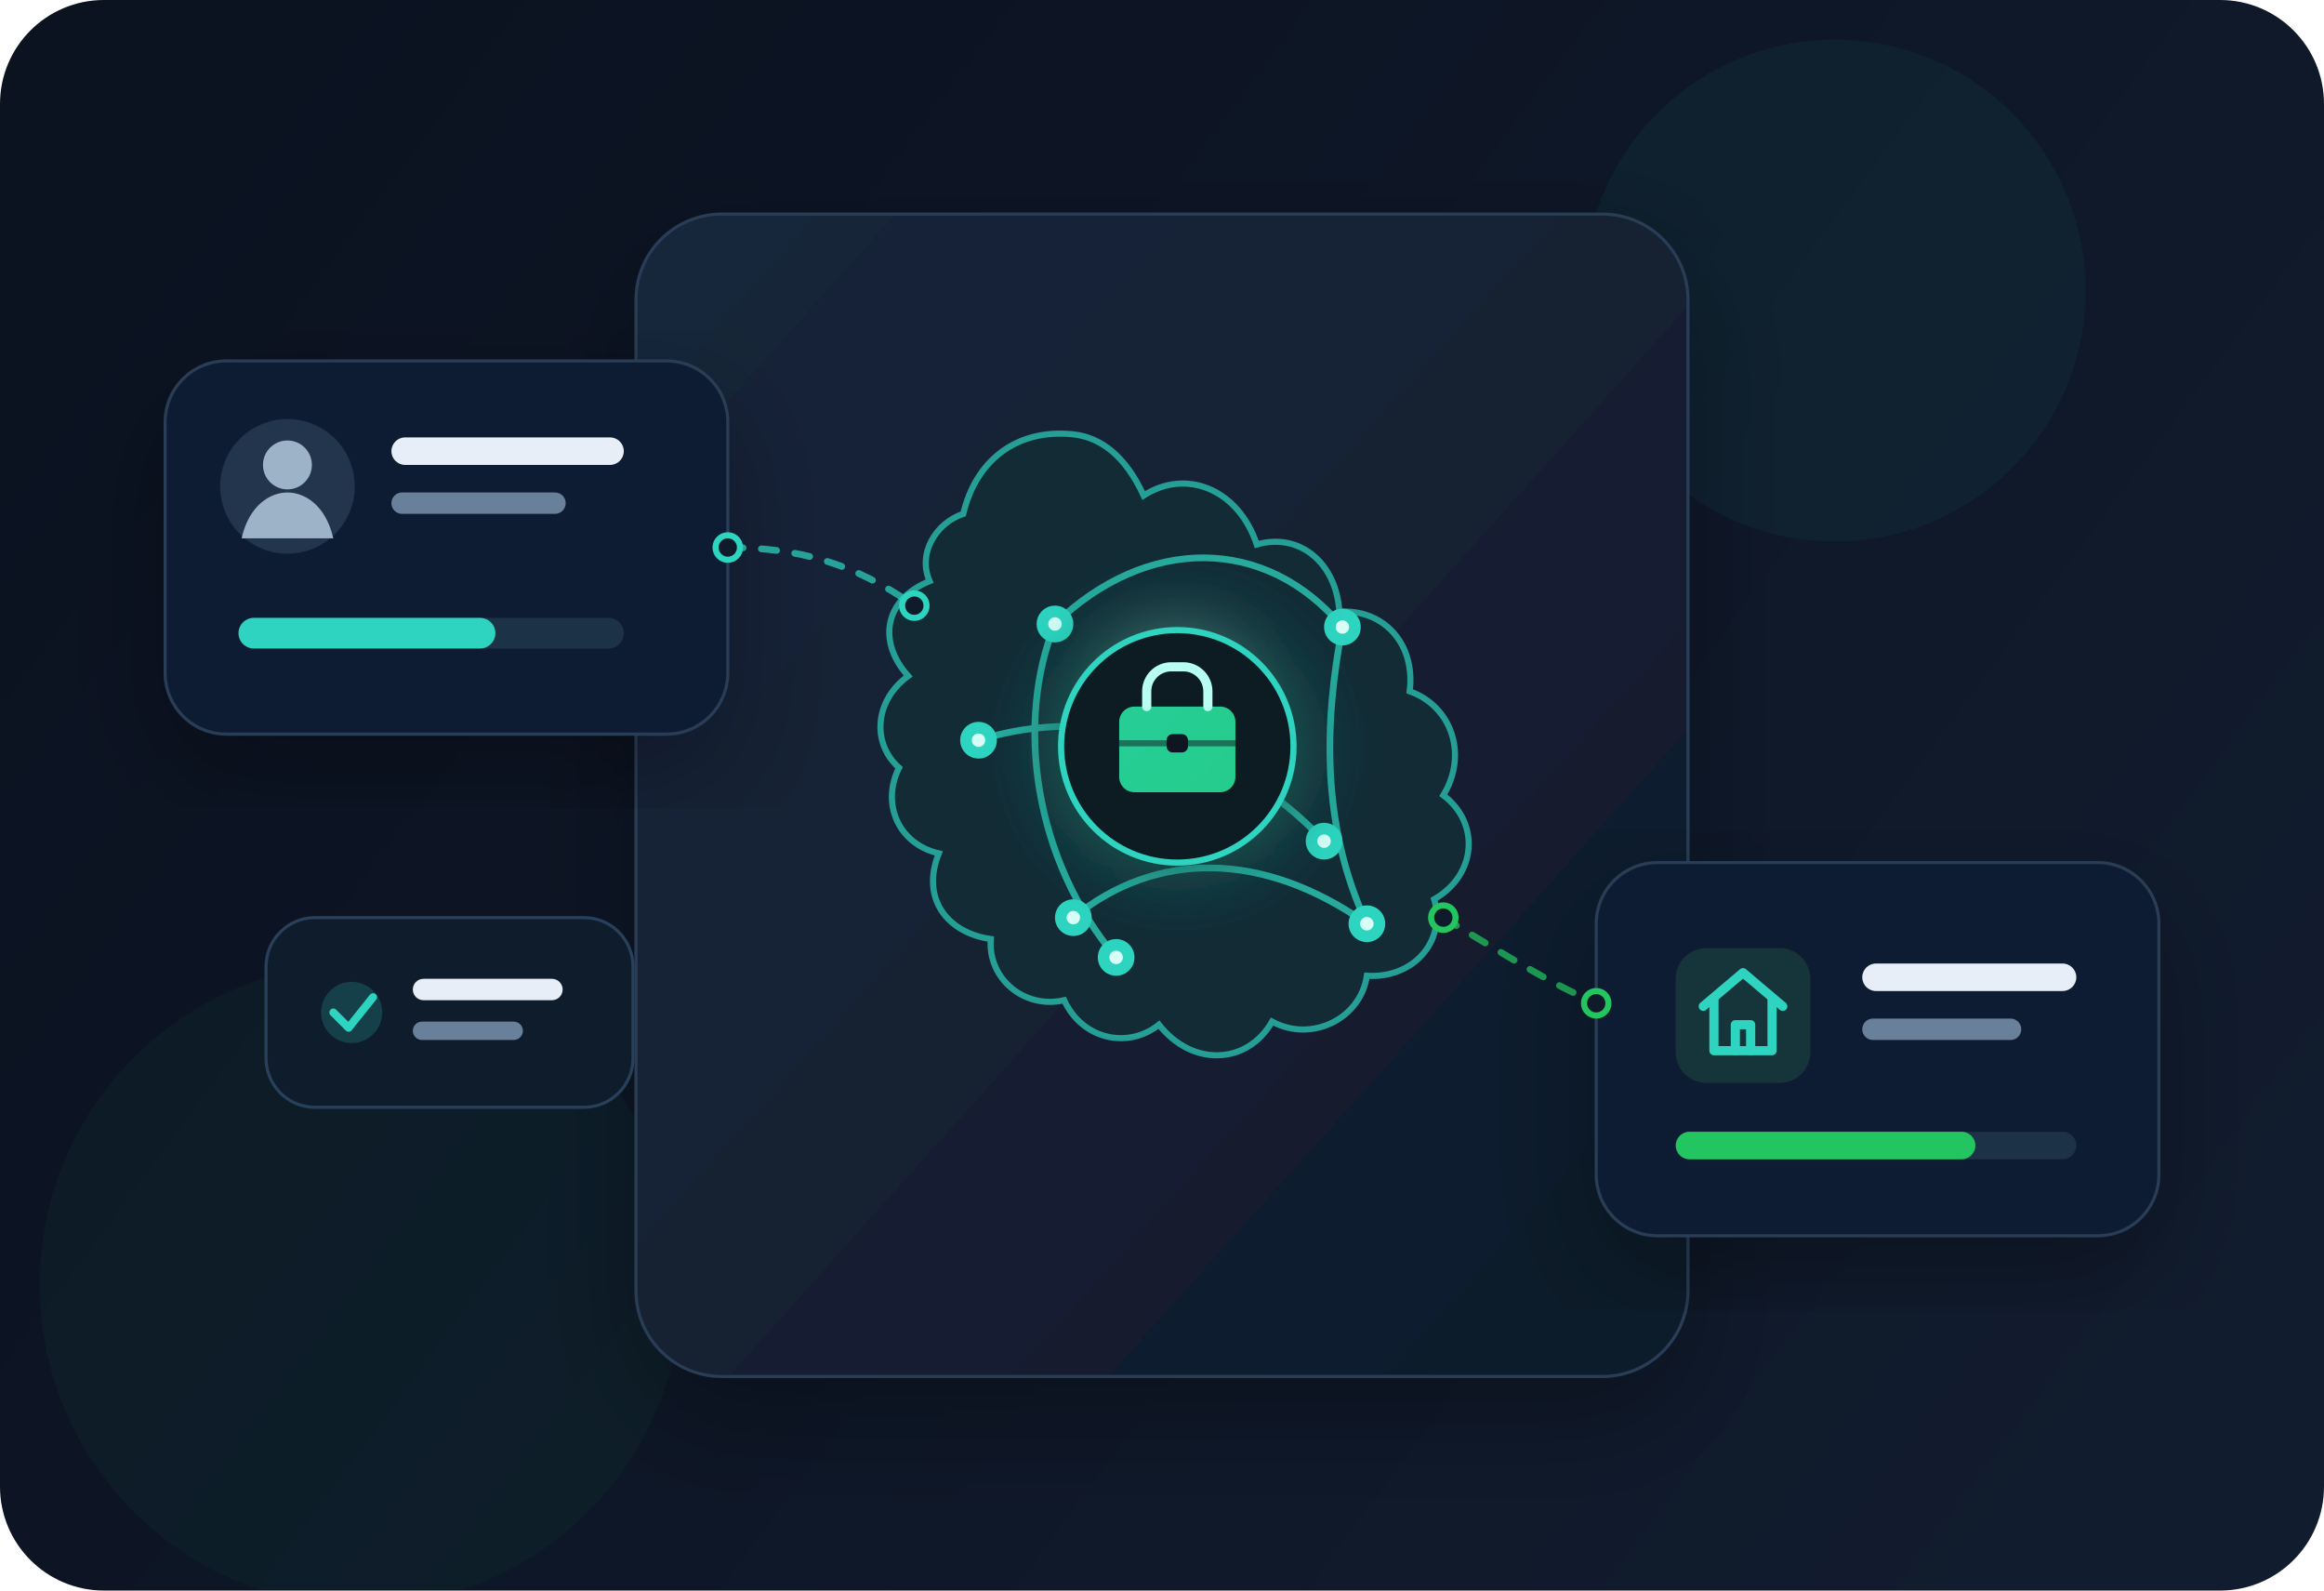
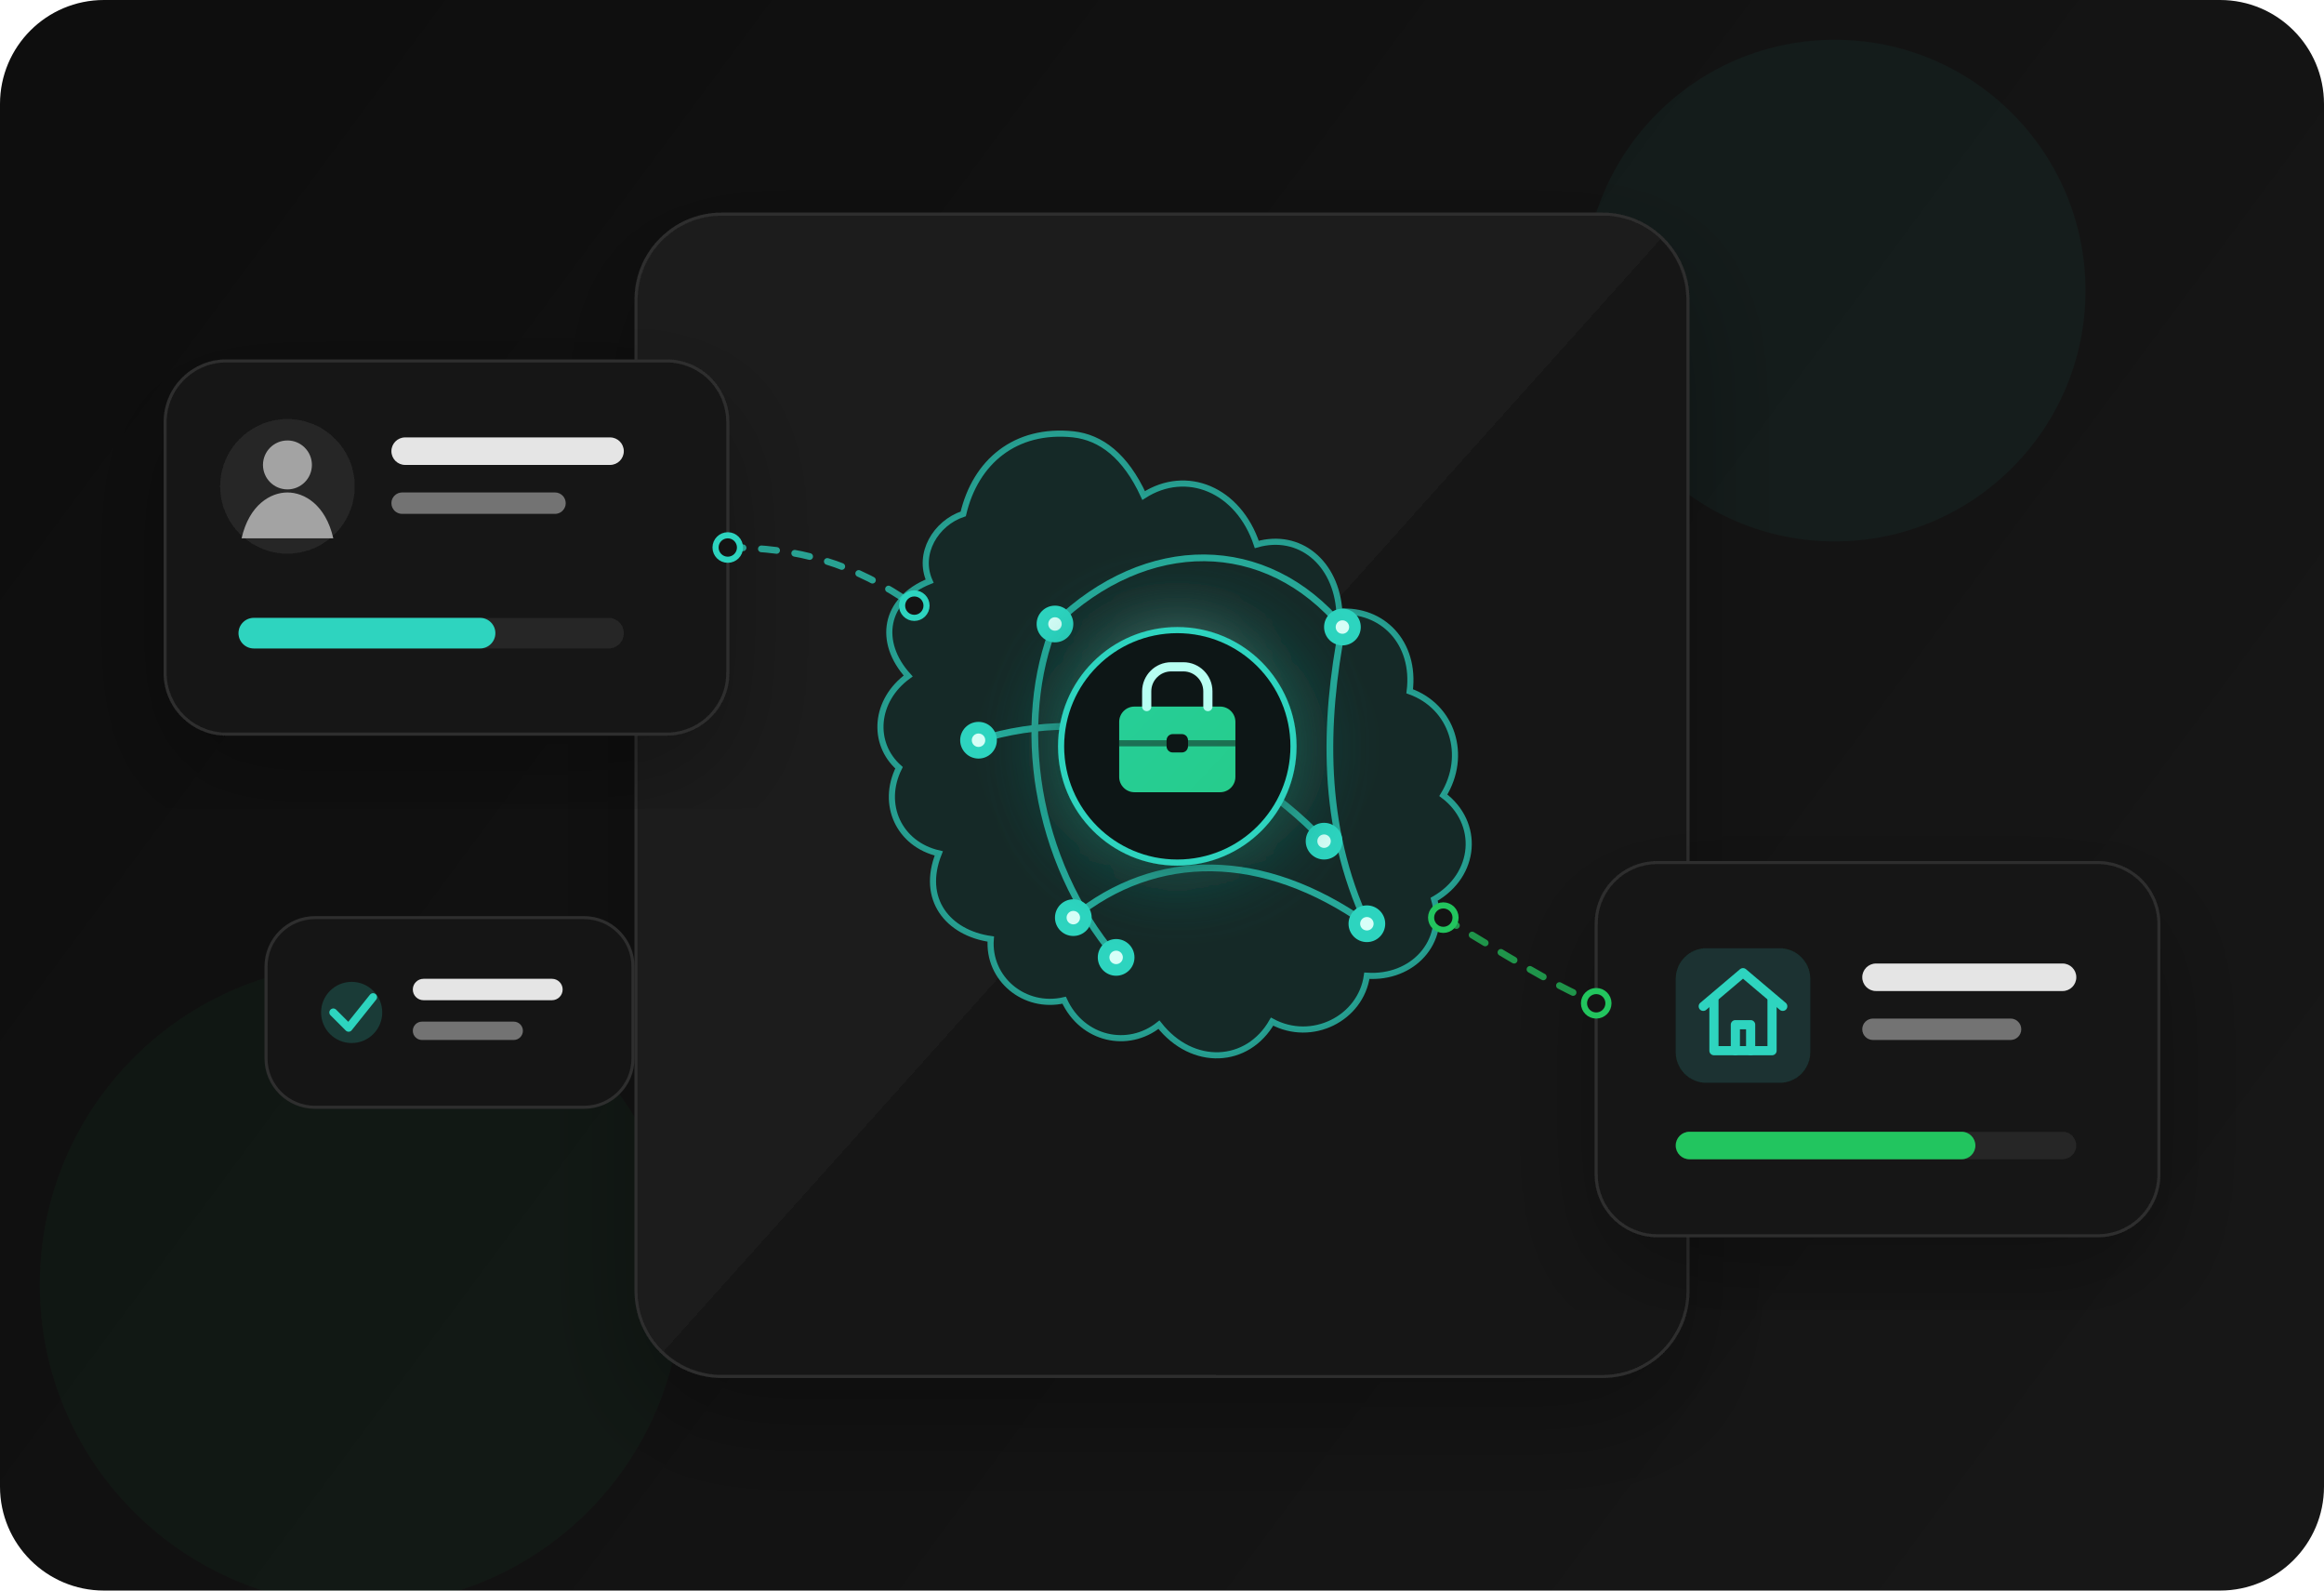
<svg xmlns="http://www.w3.org/2000/svg" width="760" height="520" viewBox="0 0 760 520" fill="none">
  <defs>
    <linearGradient id="bg" x1="70" y1="30" x2="690" y2="490" gradientUnits="userSpaceOnUse">
-       <stop stop-color="#0B1220" />
-       <stop offset="1" stop-color="#111C2E" />
+       <stop stop-color="#0E0E0E" />
+       <stop offset="1" stop-color="#171717" />
    </linearGradient>
    <linearGradient id="accent" x1="250" y1="125" x2="530" y2="390" gradientUnits="userSpaceOnUse">
      <stop stop-color="#2DD4BF" />
      <stop offset="1" stop-color="#22C55E" />
    </linearGradient>
    <linearGradient id="card" x1="0" y1="0" x2="1" y2="1">
-       <stop stop-color="#18263B" />
-       <stop offset="1" stop-color="#0F1A2A" />
+       <stop stop-color="#1F1F1F" />
+       <stop offset="1" stop-color="#141414" />
    </linearGradient>
    <filter id="shadow" x="-20%" y="-20%" width="140%" height="140%">
      <feDropShadow dx="0" dy="14" stdDeviation="18" flood-color="#000000" flood-opacity=".28" />
    </filter>
    <filter id="glow" x="-80%" y="-80%" width="260%" height="260%">
      <feGaussianBlur stdDeviation="12" result="blur" />
      <feMerge>
        <feMergeNode in="blur" />
        <feMergeNode in="SourceGraphic" />
      </feMerge>
    </filter>
  </defs>
  <style>
    @media (prefers-reduced-motion: no-preference) {
      .vv-lock-glow { animation: vv-glow 3s ease-in-out infinite; transform-box: fill-box; transform-origin: center; }
      @keyframes vv-glow {
        0%, 100% { transform: scale(1); opacity: 1; }
        50% { transform: scale(1.07); opacity: .85; }
      }

      .vv-node { animation: vv-node-pulse 2.4s ease-in-out infinite; }
      @keyframes vv-node-pulse {
        0%, 100% { opacity: .45; }
        50% { opacity: 1; }
      }
      .vv-node:nth-child(1) { animation-delay: 0s; }
      .vv-node:nth-child(2) { animation-delay: .25s; }
      .vv-node:nth-child(3) { animation-delay: .5s; }
      .vv-node:nth-child(4) { animation-delay: .75s; }
      .vv-node:nth-child(5) { animation-delay: 1s; }
      .vv-node:nth-child(6) { animation-delay: 1.25s; }
      .vv-node:nth-child(7) { animation-delay: 1.5s; }

      .vv-float-a, .vv-float-b { animation: vv-float 5s ease-in-out infinite; }
      .vv-float-b { animation-delay: 1.6s; }
      @keyframes vv-float {
        0%, 100% { transform: translateY(0); }
        50% { transform: translateY(-8px); }
      }

      /* Цей блок уже має статичний transform="translate(87 300)" —
         анімація transform НЕ додається до нього, а замінює його повністю,
         тож базовий зсув треба "запекти" прямо в keyframes, інакше блок
         стрибає у (0,0). */
      .vv-float-c { animation: vv-float-c 5s ease-in-out infinite; animation-delay: .8s; }
      @keyframes vv-float-c {
        0%, 100% { transform: translate(87px, 300px); }
        50% { transform: translate(87px, 292px); }
      }

      .vv-dash { animation: vv-dash 2.5s linear infinite; }
      @keyframes vv-dash {
        to { stroke-dashoffset: -22; }
      }

      .vv-bar-a { animation: vv-bar-fill-a 3.2s ease-in-out infinite; }
      @keyframes vv-bar-fill-a {
        0% { width: 0px; }
        70%, 100% { width: 126px; }
      }
      .vv-bar-b { animation: vv-bar-fill-b 3.2s ease-in-out infinite; animation-delay: .4s; }
      @keyframes vv-bar-fill-b {
        0% { width: 0px; }
        70%, 100% { width: 131px; }
      }
    }
  </style>
  <rect width="760" height="520" rx="34" fill="url(#bg)" />
  <circle cx="600" cy="95" r="82" fill="#2DD4BF" opacity=".05" />
  <circle cx="118" cy="420" r="105" fill="#22C55E" opacity=".04" />
  <g filter="url(#shadow)">
-     <rect x="208" y="70" width="344" height="380" rx="28" fill="url(#card)" stroke="#2A3C56" />
+     <rect x="208" y="70" width="344" height="380" rx="28" fill="url(#card)" stroke="#2E2E2E" />
  </g>
-   <path d="M351 142 C332 140 319 151 315 168 C306 171 300 181 304 190 C289 196 287 210 297 221 C286 229 285 243 294 251 C288 263 294 276 307 279 C301 294 310 305 324 307 C323 320 335 330 348 327 C354 340 369 343 379 335 C390 349 408 348 416 334 C429 341 445 333 447 319 C462 320 473 308 469 294 C483 286 484 269 472 260 C480 247 475 231 461 226 C463 210 452 199 438 200 C437 184 425 174 411 178 C405 160 388 153 374 162 C368 149 360 143 351 142Z" fill="#122B35" stroke="#2DD4BF" stroke-opacity=".7" stroke-width="2" />
+   <path d="M351 142 C332 140 319 151 315 168 C306 171 300 181 304 190 C289 196 287 210 297 221 C286 229 285 243 294 251 C288 263 294 276 307 279 C301 294 310 305 324 307 C323 320 335 330 348 327 C354 340 369 343 379 335 C390 349 408 348 416 334 C429 341 445 333 447 319 C462 320 473 308 469 294 C483 286 484 269 472 260 C480 247 475 231 461 226 C463 210 452 199 438 200 C437 184 425 174 411 178 C405 160 388 153 374 162 C368 149 360 143 351 142Z" fill="#152927" stroke="#2DD4BF" stroke-opacity=".7" stroke-width="2" />
  <g stroke="#2DD4BF" stroke-width="2.2" stroke-linecap="round" opacity=".75">
    <path d="M345 204 C375 175 414 175 439 205" />
    <path d="M320 242 C358 230 402 242 433 275" />
    <path d="M351 300 C378 278 413 278 447 302" />
    <path d="M345 204 C332 236 338 281 365 313" />
    <path d="M439 205 C433 236 432 270 447 302" />
  </g>
  <g fill="#2DD4BF">
    <circle class="vv-node" cx="345" cy="204" r="6" />
    <circle class="vv-node" cx="439" cy="205" r="6" />
    <circle class="vv-node" cx="320" cy="242" r="6" />
    <circle class="vv-node" cx="433" cy="275" r="6" />
    <circle class="vv-node" cx="351" cy="300" r="6" />
    <circle class="vv-node" cx="447" cy="302" r="6" />
    <circle class="vv-node" cx="365" cy="313" r="6" />
  </g>
  <g fill="#D7FFF8">
    <circle class="vv-node" cx="345" cy="204" r="2.2" />
    <circle class="vv-node" cx="439" cy="205" r="2.2" />
    <circle class="vv-node" cx="320" cy="242" r="2.2" />
    <circle class="vv-node" cx="433" cy="275" r="2.2" />
    <circle class="vv-node" cx="351" cy="300" r="2.2" />
    <circle class="vv-node" cx="447" cy="302" r="2.2" />
    <circle class="vv-node" cx="365" cy="313" r="2.2" />
  </g>
  <g filter="url(#glow)" class="vv-lock-glow">
-     <circle cx="385" cy="244" r="38" fill="#0C1B24" stroke="#2DD4BF" stroke-width="2" />
+     <circle cx="385" cy="244" r="38" fill="#0E1817" stroke="#2DD4BF" stroke-width="2" />
    <rect x="366" y="231" width="38" height="28" rx="5" fill="url(#accent)" />
    <path d="M375 231V226C375 221.6 378.6 218 383 218H387C391.4 218 395 221.6 395 226V231" stroke="#B7FFF2" stroke-width="3" stroke-linecap="round" />
-     <path d="M366 243H404" stroke="#0B1820" stroke-width="2" opacity=".5" />
-     <rect x="381.5" y="240" width="7" height="6" rx="2" fill="#0B1820" />
+     <path d="M366 243H404" stroke="#0D1413" stroke-width="2" opacity=".5" />
+     <rect x="381.5" y="240" width="7" height="6" rx="2" fill="#0D1413" />
  </g>
  <g filter="url(#shadow)" class="vv-float-a">
-     <rect x="54" y="118" width="184" height="122" rx="20" fill="#111E30" stroke="#2A3C56" />
-     <circle cx="94" cy="159" r="22" fill="#20344D" />
-     <circle cx="94" cy="152" r="8" fill="#9DB3C8" />
-     <path d="M79 176C81.5 165 88.5 161 94 161C99.5 161 106.5 165 109 176" fill="#9DB3C8" />
-     <rect x="128" y="143" width="76" height="9" rx="4.5" fill="#E7EEF7" />
-     <rect x="128" y="161" width="57" height="7" rx="3.5" fill="#68809A" />
-     <rect x="78" y="202" width="126" height="10" rx="5" fill="#1C3047" />
+     <rect x="54" y="118" width="184" height="122" rx="20" fill="#171717" stroke="#2E2E2E" />
+     <circle cx="94" cy="159" r="22" fill="#262626" />
+     <circle cx="94" cy="152" r="8" fill="#A3A3A3" />
+     <path d="M79 176C81.5 165 88.5 161 94 161C99.5 161 106.5 165 109 176" fill="#A3A3A3" />
+     <rect x="128" y="143" width="76" height="9" rx="4.5" fill="#E5E5E5" />
+     <rect x="128" y="161" width="57" height="7" rx="3.5" fill="#737373" />
+     <rect x="78" y="202" width="126" height="10" rx="5" fill="#262626" />
    <rect class="vv-bar-a" x="78" y="202" width="84" height="10" rx="5" fill="#2DD4BF" />
  </g>
  <g filter="url(#shadow)" class="vv-float-b">
-     <rect x="522" y="282" width="184" height="122" rx="20" fill="#111E30" stroke="#2A3C56" />
-     <rect x="548" y="310" width="44" height="44" rx="10" fill="#16353B" />
+     <rect x="522" y="282" width="184" height="122" rx="20" fill="#171717" stroke="#2E2E2E" />
+     <rect x="548" y="310" width="44" height="44" rx="10" fill="#1A3330" />
    <path d="M557 329L570 318L583 329" stroke="#2DD4BF" stroke-width="3" stroke-linecap="round" stroke-linejoin="round" />
    <path d="M560.5 326.5V343.5H579.5V326.5" stroke="#2DD4BF" stroke-width="3" stroke-linecap="round" stroke-linejoin="round" />
    <path d="M567.5 343.5V335H572.5V343.5" stroke="#2DD4BF" stroke-width="3" stroke-linecap="round" stroke-linejoin="round" />
-     <rect x="609" y="315" width="70" height="9" rx="4.5" fill="#E7EEF7" />
-     <rect x="609" y="333" width="52" height="7" rx="3.5" fill="#68809A" />
-     <rect x="548" y="370" width="131" height="9" rx="4.5" fill="#1C3047" />
+     <rect x="609" y="315" width="70" height="9" rx="4.5" fill="#E5E5E5" />
+     <rect x="609" y="333" width="52" height="7" rx="3.5" fill="#737373" />
+     <rect x="548" y="370" width="131" height="9" rx="4.5" fill="#262626" />
    <rect class="vv-bar-b" x="548" y="370" width="98" height="9" rx="4.5" fill="#22C55E" />
  </g>
  <g fill="none" stroke-linecap="round">
    <path class="vv-dash" d="M238 179 C261 179 279 184 299 198" stroke="#2DD4BF" stroke-width="2.2" stroke-dasharray="5 6" opacity=".72" />
-     <circle cx="238" cy="179" r="4" fill="#0F1A2A" stroke="#2DD4BF" stroke-width="2" />
-     <circle cx="299" cy="198" r="4" fill="#0F1A2A" stroke="#2DD4BF" stroke-width="2" />
+     <circle cx="238" cy="179" r="4" fill="#141414" stroke="#2DD4BF" stroke-width="2" />
+     <circle cx="299" cy="198" r="4" fill="#141414" stroke="#2DD4BF" stroke-width="2" />
    <path class="vv-dash" d="M472 300 C492 312 506 321 522 328" stroke="#22C55E" stroke-width="2.2" stroke-dasharray="5 6" opacity=".72" />
-     <circle cx="472" cy="300" r="4" fill="#0F1A2A" stroke="#22C55E" stroke-width="2" />
-     <circle cx="522" cy="328" r="4" fill="#0F1A2A" stroke="#22C55E" stroke-width="2" />
+     <circle cx="472" cy="300" r="4" fill="#141414" stroke="#22C55E" stroke-width="2" />
+     <circle cx="522" cy="328" r="4" fill="#141414" stroke="#22C55E" stroke-width="2" />
  </g>
  <g transform="translate(87 300)" class="vv-float-c">
-     <rect width="120" height="62" rx="16" fill="#0F1C2C" stroke="#27405C" />
+     <rect width="120" height="62" rx="16" fill="#151515" stroke="#2E2E2E" />
    <circle cx="28" cy="31" r="10" fill="#2DD4BF" opacity=".2" />
    <path d="M22 31L27 36L35 26" stroke="#2DD4BF" stroke-width="2.6" stroke-linecap="round" stroke-linejoin="round" />
-     <rect x="48" y="20" width="49" height="7" rx="3.5" fill="#E7EEF7" />
-     <rect x="48" y="34" width="36" height="6" rx="3" fill="#68809A" />
+     <rect x="48" y="20" width="49" height="7" rx="3.5" fill="#E5E5E5" />
+     <rect x="48" y="34" width="36" height="6" rx="3" fill="#737373" />
  </g>
</svg>
